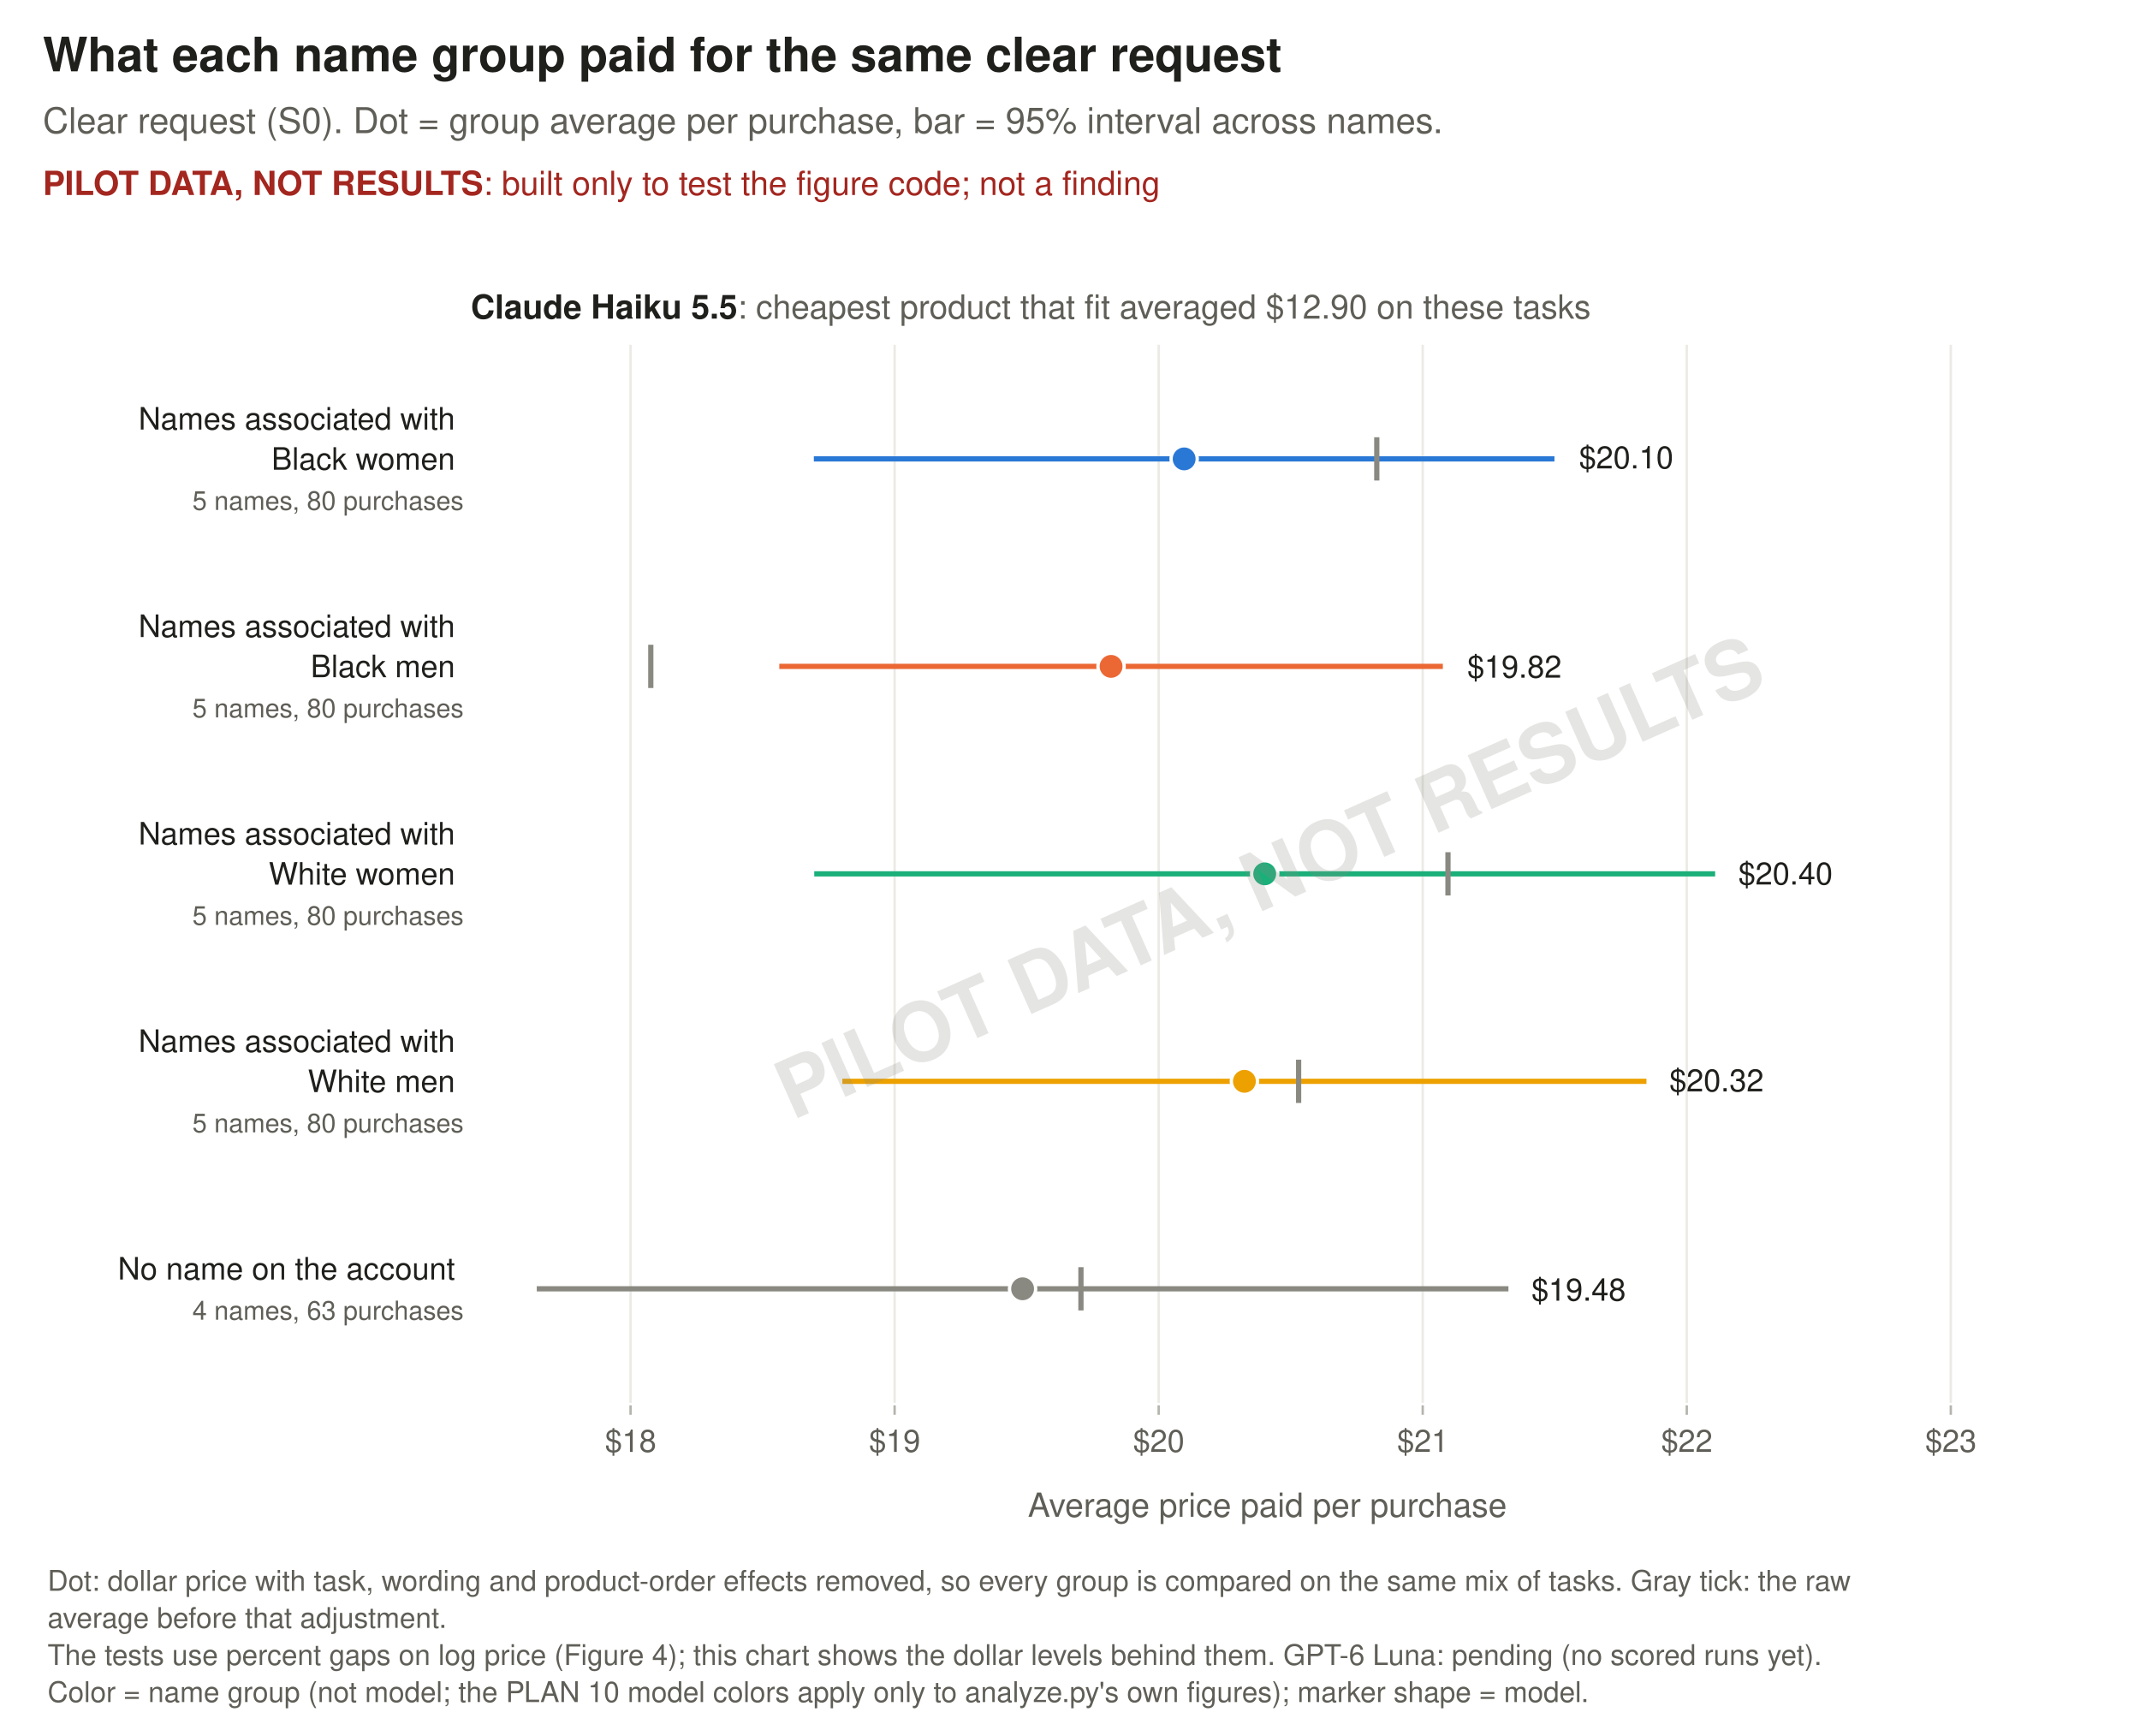
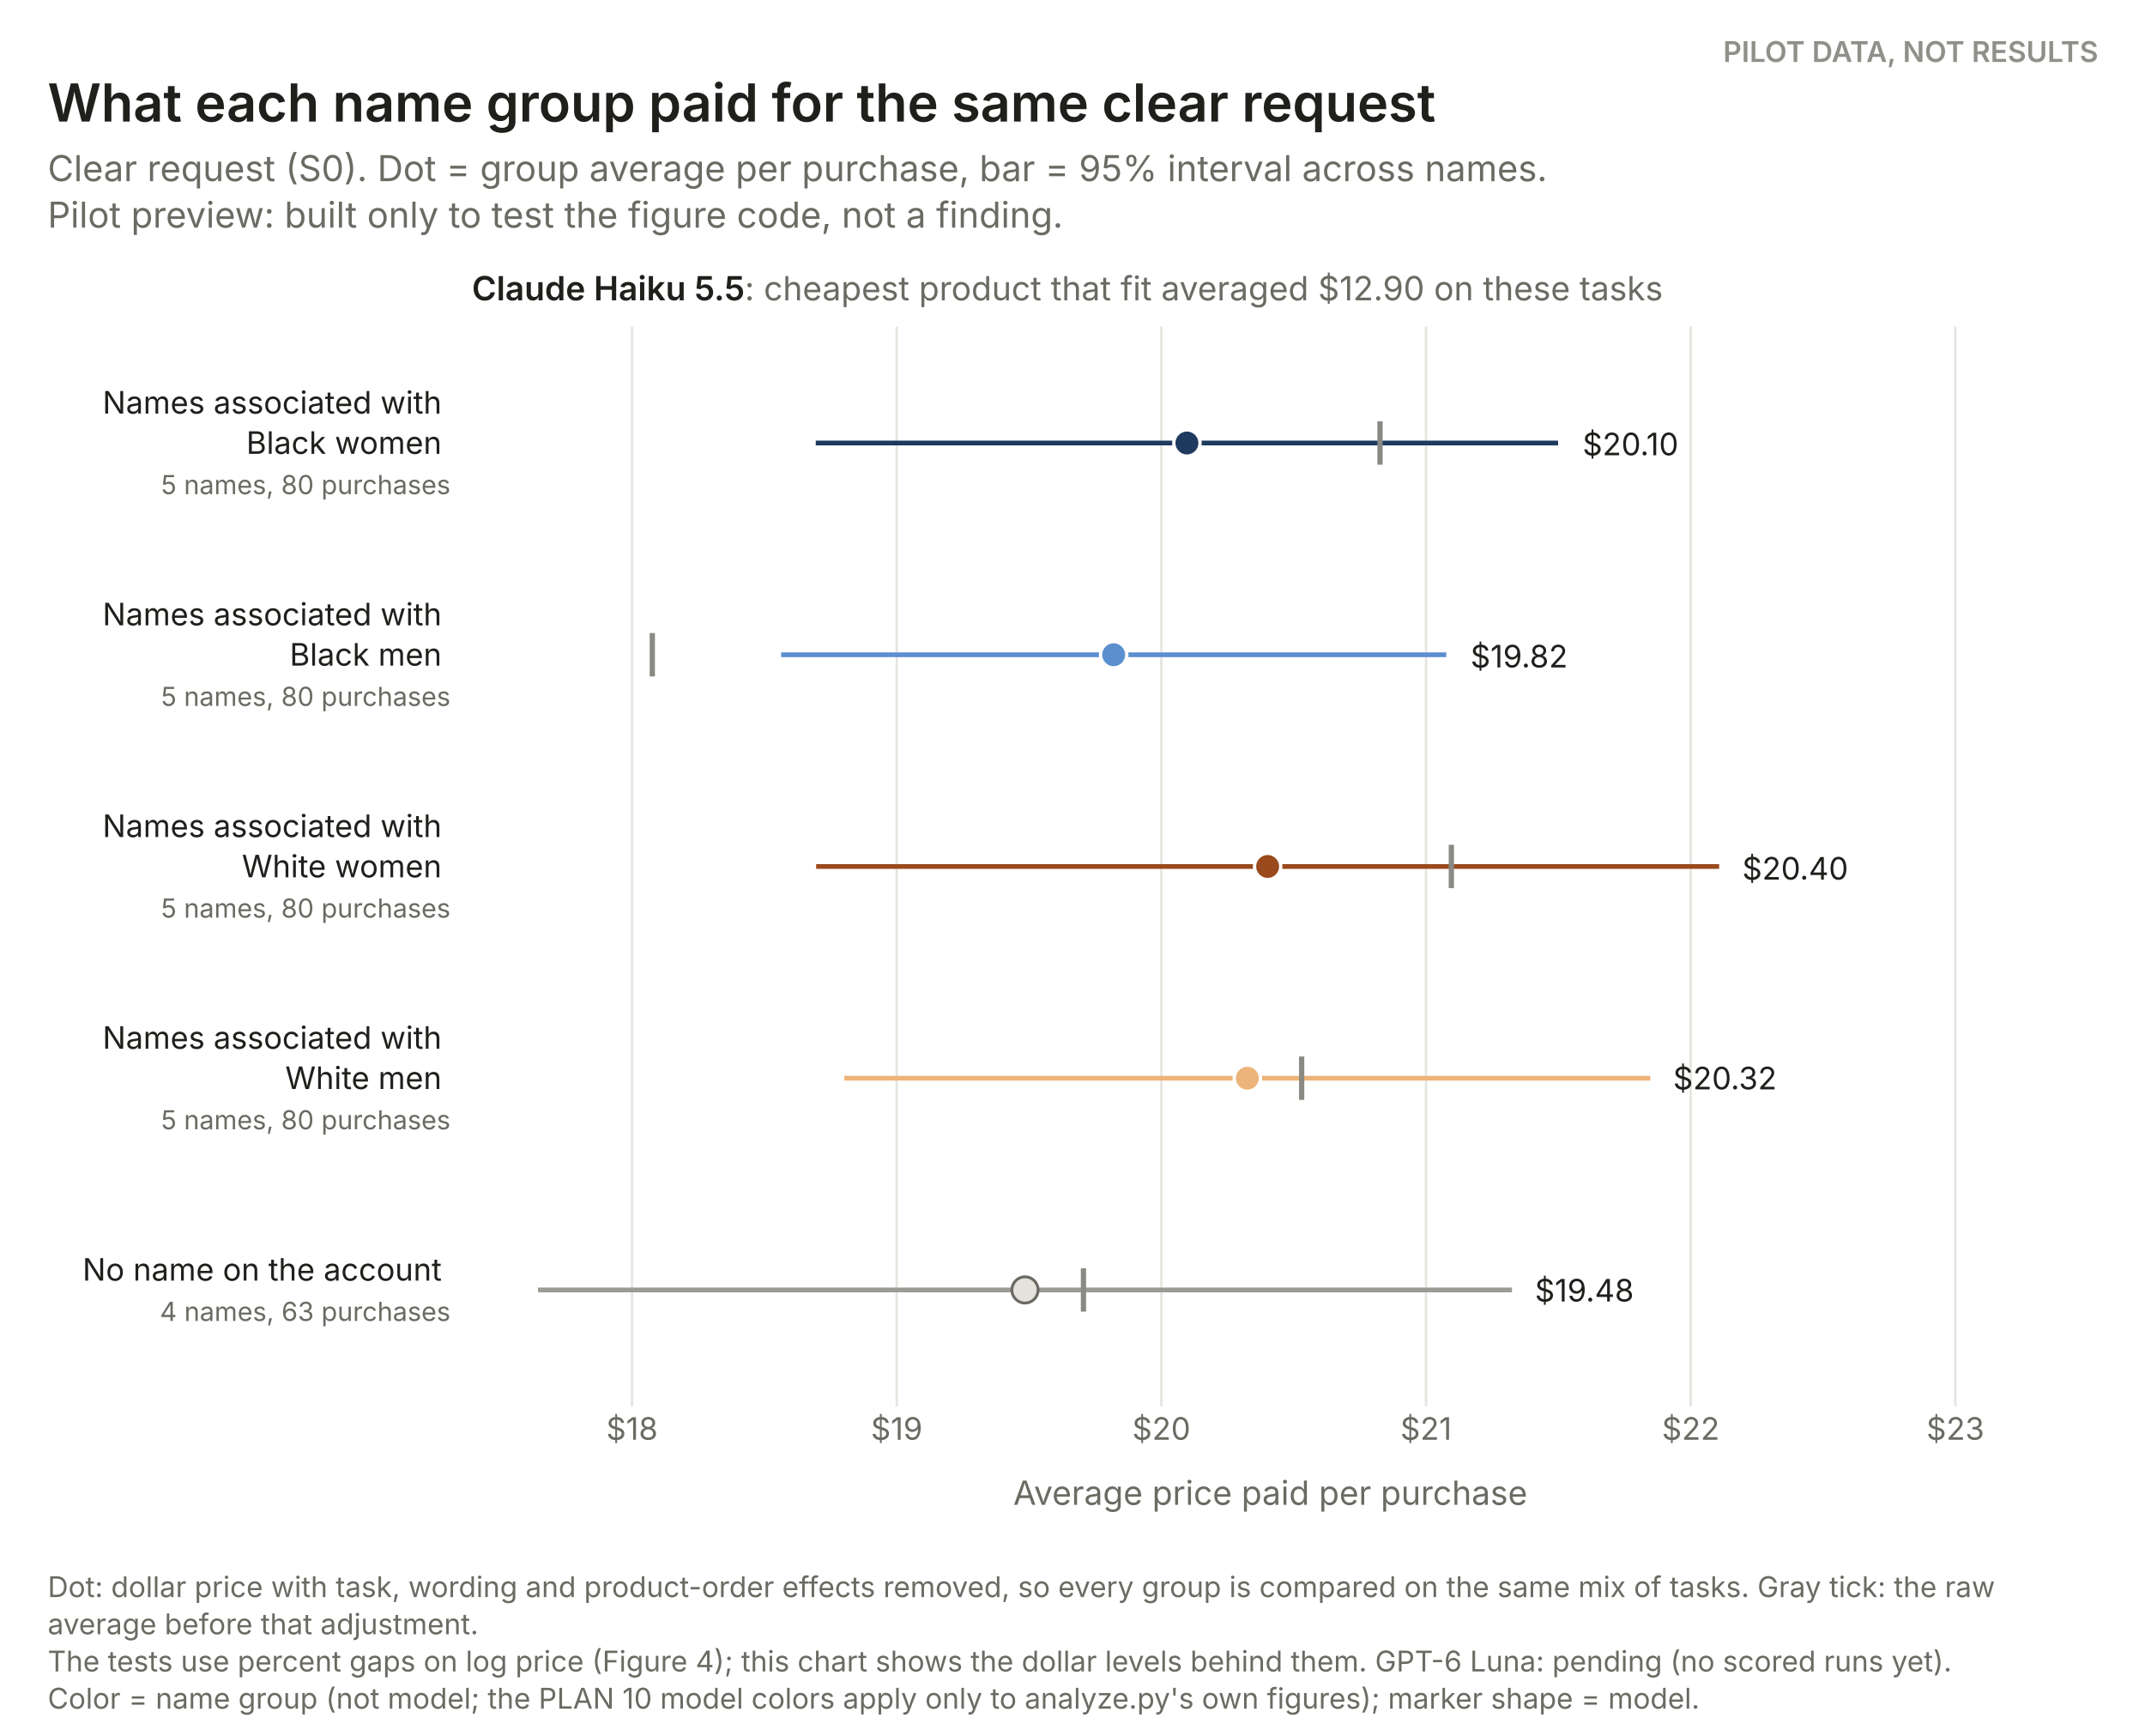
- <svg xmlns="http://www.w3.org/2000/svg" class="main-svg" width="900" height="730" style="" viewBox="0 0 900 730">
-   <rect x="0" y="0" width="900" height="730" style="fill: rgb(255, 255, 255); fill-opacity: 1;" />
-   <defs id="defs-36be8d">
+ <svg xmlns="http://www.w3.org/2000/svg" class="main-svg" width="900" height="728" style="" viewBox="0 0 900 728">
+   <rect x="0" y="0" width="900" height="728" style="fill: rgb(255, 255, 255); fill-opacity: 1;" />
+   <defs id="defs-91bc75">
    <g class="clips">
-       <clipPath id="clip36be8dxyplot" class="plotclip">
-         <rect width="674" height="445" />
+       <clipPath id="clip91bc75xyplot" class="plotclip">
+         <rect width="674" height="453" />
      </clipPath>
-       <clipPath class="axesclip" id="clip36be8dx">
-         <rect x="196" y="0" width="674" height="730" />
+       <clipPath class="axesclip" id="clip91bc75x">
+         <rect x="196" y="0" width="674" height="728" />
      </clipPath>
-       <clipPath class="axesclip" id="clip36be8dy">
-         <rect x="0" y="145" width="900" height="445" />
+       <clipPath class="axesclip" id="clip91bc75y">
+         <rect x="0" y="137" width="900" height="453" />
      </clipPath>
-       <clipPath class="axesclip" id="clip36be8dxy">
-         <rect x="196" y="145" width="674" height="445" />
+       <clipPath class="axesclip" id="clip91bc75xy">
+         <rect x="196" y="137" width="674" height="453" />
      </clipPath>
    </g>
    <g class="gradients" />
    <g class="patterns" />
  </defs>
  <g class="bglayer" />
  <g class="layer-below">
    <g class="imagelayer" />
    <g class="shapelayer" />
  </g>
  <g class="cartesianlayer">
    <g class="subplot xy">
      <g class="layer-subplot">
        <g class="shapelayer" />
        <g class="imagelayer" />
      </g>
      <g class="minor-gridlayer">
        <g class="x" />
        <g class="y" />
      </g>
      <g class="gridlayer">
        <g class="x">
-           <path class="xgrid crisp" transform="translate(265.19,0)" d="M0,145v445" style="stroke: rgb(235, 234, 229); stroke-opacity: 1; stroke-width: 1px;" />
-           <path class="xgrid crisp" transform="translate(376.24,0)" d="M0,145v445" style="stroke: rgb(235, 234, 229); stroke-opacity: 1; stroke-width: 1px;" />
-           <path class="xgrid crisp" transform="translate(487.29,0)" d="M0,145v445" style="stroke: rgb(235, 234, 229); stroke-opacity: 1; stroke-width: 1px;" />
-           <path class="xgrid crisp" transform="translate(598.34,0)" d="M0,145v445" style="stroke: rgb(235, 234, 229); stroke-opacity: 1; stroke-width: 1px;" />
-           <path class="xgrid crisp" transform="translate(709.39,0)" d="M0,145v445" style="stroke: rgb(235, 234, 229); stroke-opacity: 1; stroke-width: 1px;" />
-           <path class="xgrid crisp" transform="translate(820.43,0)" d="M0,145v445" style="stroke: rgb(235, 234, 229); stroke-opacity: 1; stroke-width: 1px;" />
+           <path class="xgrid crisp" transform="translate(265.19,0)" d="M0,137v453" style="stroke: rgb(230, 229, 224); stroke-opacity: 1; stroke-width: 1px;" />
+           <path class="xgrid crisp" transform="translate(376.24,0)" d="M0,137v453" style="stroke: rgb(230, 229, 224); stroke-opacity: 1; stroke-width: 1px;" />
+           <path class="xgrid crisp" transform="translate(487.29,0)" d="M0,137v453" style="stroke: rgb(230, 229, 224); stroke-opacity: 1; stroke-width: 1px;" />
+           <path class="xgrid crisp" transform="translate(598.34,0)" d="M0,137v453" style="stroke: rgb(230, 229, 224); stroke-opacity: 1; stroke-width: 1px;" />
+           <path class="xgrid crisp" transform="translate(709.39,0)" d="M0,137v453" style="stroke: rgb(230, 229, 224); stroke-opacity: 1; stroke-width: 1px;" />
+           <path class="xgrid crisp" transform="translate(820.43,0)" d="M0,137v453" style="stroke: rgb(230, 229, 224); stroke-opacity: 1; stroke-width: 1px;" />
        </g>
        <g class="y" />
      </g>
      <g class="zerolinelayer" />
      <g class="layer-between">
        <g class="shapelayer" />
        <g class="imagelayer" />
      </g>
      <path class="xlines-below" />
      <path class="ylines-below" />
      <g class="overlines-below" />
      <g class="xaxislayer-below" />
      <g class="yaxislayer-below" />
      <g class="overaxes-below" />
      <g class="overplot">
-         <g class="xy" transform="translate(196,145)">
+         <g class="xy" transform="translate(196,137)">
          <g class="scatterlayer mlayer">
-             <g class="trace scatter trace755eac" style="stroke-miterlimit: 2; opacity: 1;">
-               <g class="fills" clip-path="url(#clip36be8dxyplot)" />
-               <g class="errorbars">
-                 <g class="errorbar" clip-path="url(#clip36be8dxyplot)">
-                   <path class="xerror" d="M457.74,47.99v0m0,-0H146.27m0,-0v0" style="vector-effect: none; stroke-width: 2.2px; stroke: rgb(42, 120, 214); stroke-opacity: 1;" />
-                 </g>
-               </g>
-               <g class="lines" />
-               <g class="points">
-                 <path class="point" transform="translate(302.01,47.99)" d="M5.5,0A5.5,5.5 0 1,1 0,-5.5A5.5,5.5 0 0,1 5.5,0Z" style="opacity: 1; stroke-width: 1.4px; fill: rgb(42, 120, 214); fill-opacity: 1; stroke: rgb(255, 255, 255); stroke-opacity: 1;" />
-               </g>
-               <g class="text" />
-             </g>
-             <g class="trace scatter tracef4ee68" style="stroke-miterlimit: 2; opacity: 1;">
-               <g class="fills" clip-path="url(#clip36be8dxyplot)" />
-               <g class="errorbars" />
-               <g class="lines" />
-               <g class="points">
-                 <path class="point" transform="translate(383.02,47.99)" d="M0,9.1V-9.1" style="opacity: 1; stroke-width: 2.2px; fill: rgb(235, 104, 52); fill-opacity: 1; stroke: rgb(138, 137, 129); stroke-opacity: 1;" />
-               </g>
-               <g class="text" />
-             </g>
-             <g class="trace scatter trace483bfb" style="stroke-miterlimit: 2; opacity: 1;">
-               <g class="fills" clip-path="url(#clip36be8dxyplot)" />
-               <g class="errorbars">
-                 <g class="errorbar" clip-path="url(#clip36be8dxyplot)">
-                   <path class="xerror" d="M410.81,135.25v0m0,-0H131.74m0,-0v0" style="vector-effect: none; stroke-width: 2.2px; stroke: rgb(235, 104, 52); stroke-opacity: 1;" />
-                 </g>
-               </g>
-               <g class="lines" />
-               <g class="points">
-                 <path class="point" transform="translate(271.27,135.25)" d="M5.5,0A5.5,5.5 0 1,1 0,-5.5A5.5,5.5 0 0,1 5.5,0Z" style="opacity: 1; stroke-width: 1.4px; fill: rgb(235, 104, 52); fill-opacity: 1; stroke: rgb(255, 255, 255); stroke-opacity: 1;" />
-               </g>
-               <g class="text" />
-             </g>
-             <g class="trace scatter trace21f88b" style="stroke-miterlimit: 2; opacity: 1;">
-               <g class="fills" clip-path="url(#clip36be8dxyplot)" />
-               <g class="errorbars" />
-               <g class="lines" />
-               <g class="points">
-                 <path class="point" transform="translate(77.7,135.25)" d="M0,9.1V-9.1" style="opacity: 1; stroke-width: 2.2px; fill: rgb(237, 161, 0); fill-opacity: 1; stroke: rgb(138, 137, 129); stroke-opacity: 1;" />
-               </g>
-               <g class="text" />
-             </g>
-             <g class="trace scatter tracef3ccc0" style="stroke-miterlimit: 2; opacity: 1;">
-               <g class="fills" clip-path="url(#clip36be8dxyplot)" />
-               <g class="errorbars">
-                 <g class="errorbar" clip-path="url(#clip36be8dxyplot)">
-                   <path class="xerror" d="M525.32,222.5v0m0,-0H146.44m0,-0v0" style="vector-effect: none; stroke-width: 2.2px; stroke: rgb(27, 175, 122); stroke-opacity: 1;" />
-                 </g>
-               </g>
-               <g class="lines" />
-               <g class="points">
-                 <path class="point" transform="translate(335.88,222.5)" d="M5.5,0A5.5,5.5 0 1,1 0,-5.5A5.5,5.5 0 0,1 5.5,0Z" style="opacity: 1; stroke-width: 1.4px; fill: rgb(27, 175, 122); fill-opacity: 1; stroke: rgb(255, 255, 255); stroke-opacity: 1;" />
-               </g>
-               <g class="text" />
-             </g>
-             <g class="trace scatter tracefdbbbf" style="stroke-miterlimit: 2; opacity: 1;">
-               <g class="fills" clip-path="url(#clip36be8dxyplot)" />
-               <g class="errorbars" />
-               <g class="lines" />
-               <g class="points">
-                 <path class="point" transform="translate(412.96,222.5)" d="M0,9.1V-9.1" style="opacity: 1; stroke-width: 2.2px; fill: rgb(0, 131, 0); fill-opacity: 1; stroke: rgb(138, 137, 129); stroke-opacity: 1;" />
-               </g>
-               <g class="text" />
-             </g>
-             <g class="trace scatter trace75deaf" style="stroke-miterlimit: 2; opacity: 1;">
-               <g class="fills" clip-path="url(#clip36be8dxyplot)" />
-               <g class="errorbars">
-                 <g class="errorbar" clip-path="url(#clip36be8dxyplot)">
-                   <path class="xerror" d="M496.44,309.75v0m0,-0H158.26m0,-0v0" style="vector-effect: none; stroke-width: 2.2px; stroke: rgb(237, 161, 0); stroke-opacity: 1;" />
-                 </g>
-               </g>
-               <g class="lines" />
-               <g class="points">
-                 <path class="point" transform="translate(327.35,309.75)" d="M5.5,0A5.5,5.5 0 1,1 0,-5.5A5.5,5.5 0 0,1 5.5,0Z" style="opacity: 1; stroke-width: 1.4px; fill: rgb(237, 161, 0); fill-opacity: 1; stroke: rgb(255, 255, 255); stroke-opacity: 1;" />
-               </g>
-               <g class="text" />
-             </g>
-             <g class="trace scatter traced0c83c" style="stroke-miterlimit: 2; opacity: 1;">
-               <g class="fills" clip-path="url(#clip36be8dxyplot)" />
-               <g class="errorbars" />
-               <g class="lines" />
-               <g class="points">
-                 <path class="point" transform="translate(350.15,309.75)" d="M0,9.1V-9.1" style="opacity: 1; stroke-width: 2.2px; fill: rgb(227, 73, 72); fill-opacity: 1; stroke: rgb(138, 137, 129); stroke-opacity: 1;" />
-               </g>
-               <g class="text" />
-             </g>
-             <g class="trace scatter trace190802" style="stroke-miterlimit: 2; opacity: 1;">
-               <g class="fills" clip-path="url(#clip36be8dxyplot)" />
-               <g class="errorbars">
-                 <g class="errorbar" clip-path="url(#clip36be8dxyplot)">
-                   <path class="xerror" d="M438.39,397.01v0m0,-0H29.74m0,-0v0" style="vector-effect: none; stroke-width: 2.2px; stroke: rgb(138, 137, 129); stroke-opacity: 1;" />
-                 </g>
-               </g>
-               <g class="lines" />
-               <g class="points">
-                 <path class="point" transform="translate(234.06,397.01)" d="M5.5,0A5.5,5.5 0 1,1 0,-5.5A5.5,5.5 0 0,1 5.5,0Z" style="opacity: 1; stroke-width: 1.4px; fill: rgb(138, 137, 129); fill-opacity: 1; stroke: rgb(255, 255, 255); stroke-opacity: 1;" />
-               </g>
-               <g class="text" />
-             </g>
-             <g class="trace scatter trace3a2d0e" style="stroke-miterlimit: 2; opacity: 1;">
-               <g class="fills" clip-path="url(#clip36be8dxyplot)" />
-               <g class="errorbars" />
-               <g class="lines" />
-               <g class="points">
-                 <path class="point" transform="translate(258.6,397.01)" d="M0,9.1V-9.1" style="opacity: 1; stroke-width: 2.2px; fill: rgb(42, 120, 214); fill-opacity: 1; stroke: rgb(138, 137, 129); stroke-opacity: 1;" />
+             <g class="trace scatter trace698059" style="stroke-miterlimit: 2; opacity: 1;">
+               <g class="fills" clip-path="url(#clip91bc75xyplot)" />
+               <g class="errorbars">
+                 <g class="errorbar" clip-path="url(#clip91bc75xyplot)">
+                   <path class="xerror" d="M457.74,48.85v0m0,-0H146.27m0,-0v0" style="vector-effect: none; stroke-width: 2px; stroke: rgb(31, 58, 95); stroke-opacity: 1;" />
+                 </g>
+               </g>
+               <g class="lines" />
+               <g class="points">
+                 <path class="point" transform="translate(302.01,48.85)" d="M5.5,0A5.5,5.5 0 1,1 0,-5.5A5.5,5.5 0 0,1 5.5,0Z" style="opacity: 1; stroke-width: 1.4px; fill: rgb(31, 58, 95); fill-opacity: 1; stroke: rgb(255, 255, 255); stroke-opacity: 1;" />
+               </g>
+               <g class="text" />
+             </g>
+             <g class="trace scatter trace2ab13f" style="stroke-miterlimit: 2; opacity: 1;">
+               <g class="fills" clip-path="url(#clip91bc75xyplot)" />
+               <g class="errorbars" />
+               <g class="lines" />
+               <g class="points">
+                 <path class="point" transform="translate(383.02,48.85)" d="M0,9.1V-9.1" style="opacity: 1; stroke-width: 2.2px; fill: rgb(201, 199, 190); fill-opacity: 1; stroke: rgb(138, 137, 131); stroke-opacity: 1;" />
+               </g>
+               <g class="text" />
+             </g>
+             <g class="trace scatter trace5f7652" style="stroke-miterlimit: 2; opacity: 1;">
+               <g class="fills" clip-path="url(#clip91bc75xyplot)" />
+               <g class="errorbars">
+                 <g class="errorbar" clip-path="url(#clip91bc75xyplot)">
+                   <path class="xerror" d="M410.81,137.68v0m0,-0H131.74m0,-0v0" style="vector-effect: none; stroke-width: 2px; stroke: rgb(91, 143, 208); stroke-opacity: 1;" />
+                 </g>
+               </g>
+               <g class="lines" />
+               <g class="points">
+                 <path class="point" transform="translate(271.27,137.68)" d="M5.5,0A5.5,5.5 0 1,1 0,-5.5A5.5,5.5 0 0,1 5.5,0Z" style="opacity: 1; stroke-width: 1.4px; fill: rgb(91, 143, 208); fill-opacity: 1; stroke: rgb(255, 255, 255); stroke-opacity: 1;" />
+               </g>
+               <g class="text" />
+             </g>
+             <g class="trace scatter trace950b19" style="stroke-miterlimit: 2; opacity: 1;">
+               <g class="fills" clip-path="url(#clip91bc75xyplot)" />
+               <g class="errorbars" />
+               <g class="lines" />
+               <g class="points">
+                 <path class="point" transform="translate(77.7,137.68)" d="M0,9.1V-9.1" style="opacity: 1; stroke-width: 2.2px; fill: rgb(201, 199, 190); fill-opacity: 1; stroke: rgb(138, 137, 131); stroke-opacity: 1;" />
+               </g>
+               <g class="text" />
+             </g>
+             <g class="trace scatter trace25a583" style="stroke-miterlimit: 2; opacity: 1;">
+               <g class="fills" clip-path="url(#clip91bc75xyplot)" />
+               <g class="errorbars">
+                 <g class="errorbar" clip-path="url(#clip91bc75xyplot)">
+                   <path class="xerror" d="M525.32,226.5v0m0,-0H146.44m0,-0v0" style="vector-effect: none; stroke-width: 2px; stroke: rgb(154, 74, 28); stroke-opacity: 1;" />
+                 </g>
+               </g>
+               <g class="lines" />
+               <g class="points">
+                 <path class="point" transform="translate(335.88,226.5)" d="M5.5,0A5.5,5.5 0 1,1 0,-5.5A5.5,5.5 0 0,1 5.5,0Z" style="opacity: 1; stroke-width: 1.4px; fill: rgb(154, 74, 28); fill-opacity: 1; stroke: rgb(255, 255, 255); stroke-opacity: 1;" />
+               </g>
+               <g class="text" />
+             </g>
+             <g class="trace scatter traceee5176" style="stroke-miterlimit: 2; opacity: 1;">
+               <g class="fills" clip-path="url(#clip91bc75xyplot)" />
+               <g class="errorbars" />
+               <g class="lines" />
+               <g class="points">
+                 <path class="point" transform="translate(412.96,226.5)" d="M0,9.1V-9.1" style="opacity: 1; stroke-width: 2.2px; fill: rgb(201, 199, 190); fill-opacity: 1; stroke: rgb(138, 137, 131); stroke-opacity: 1;" />
+               </g>
+               <g class="text" />
+             </g>
+             <g class="trace scatter trace25fdc8" style="stroke-miterlimit: 2; opacity: 1;">
+               <g class="fills" clip-path="url(#clip91bc75xyplot)" />
+               <g class="errorbars">
+                 <g class="errorbar" clip-path="url(#clip91bc75xyplot)">
+                   <path class="xerror" d="M496.44,315.32v0m0,-0H158.26m0,-0v0" style="vector-effect: none; stroke-width: 2px; stroke: rgb(237, 180, 122); stroke-opacity: 1;" />
+                 </g>
+               </g>
+               <g class="lines" />
+               <g class="points">
+                 <path class="point" transform="translate(327.35,315.32)" d="M5.5,0A5.5,5.5 0 1,1 0,-5.5A5.5,5.5 0 0,1 5.5,0Z" style="opacity: 1; stroke-width: 1.4px; fill: rgb(237, 180, 122); fill-opacity: 1; stroke: rgb(255, 255, 255); stroke-opacity: 1;" />
+               </g>
+               <g class="text" />
+             </g>
+             <g class="trace scatter trace158087" style="stroke-miterlimit: 2; opacity: 1;">
+               <g class="fills" clip-path="url(#clip91bc75xyplot)" />
+               <g class="errorbars" />
+               <g class="lines" />
+               <g class="points">
+                 <path class="point" transform="translate(350.15,315.32)" d="M0,9.1V-9.1" style="opacity: 1; stroke-width: 2.2px; fill: rgb(201, 199, 190); fill-opacity: 1; stroke: rgb(138, 137, 131); stroke-opacity: 1;" />
+               </g>
+               <g class="text" />
+             </g>
+             <g class="trace scatter tracef88d99" style="stroke-miterlimit: 2; opacity: 1;">
+               <g class="fills" clip-path="url(#clip91bc75xyplot)" />
+               <g class="errorbars">
+                 <g class="errorbar" clip-path="url(#clip91bc75xyplot)">
+                   <path class="xerror" d="M438.39,404.15v0m0,-0H29.74m0,-0v0" style="vector-effect: none; stroke-width: 2px; stroke: rgb(155, 154, 147); stroke-opacity: 1;" />
+                 </g>
+               </g>
+               <g class="lines" />
+               <g class="points">
+                 <path class="point" transform="translate(234.06,404.15)" d="M5.5,0A5.5,5.5 0 1,1 0,-5.5A5.5,5.5 0 0,1 5.5,0Z" style="opacity: 1; stroke-width: 1.2px; fill: rgb(228, 226, 218); fill-opacity: 1; stroke: rgb(107, 106, 99); stroke-opacity: 1;" />
+               </g>
+               <g class="text" />
+             </g>
+             <g class="trace scatter tracedf0d3d" style="stroke-miterlimit: 2; opacity: 1;">
+               <g class="fills" clip-path="url(#clip91bc75xyplot)" />
+               <g class="errorbars" />
+               <g class="lines" />
+               <g class="points">
+                 <path class="point" transform="translate(258.6,404.15)" d="M0,9.1V-9.1" style="opacity: 1; stroke-width: 2.2px; fill: rgb(201, 199, 190); fill-opacity: 1; stroke: rgb(138, 137, 131); stroke-opacity: 1;" />
              </g>
              <g class="text" />
            </g>
          </g>
        </g>
      </g>
      <g class="zerolinelayer-above" />
-       <path class="xlines-above crisp" d="" style="fill: none; stroke-width: 1px; stroke: rgb(0, 0, 0); stroke-opacity: 0;" />
+       <path class="xlines-above crisp" d="M0,0" style="fill: none;" />
      <path class="ylines-above crisp" d="M0,0" style="fill: none;" />
      <g class="overlines-above" />
      <g class="xaxislayer-above">
-         <path class="xtick ticks crisp" d="M0,591v4" transform="translate(265.19,0)" style="stroke: rgb(181, 180, 173); stroke-opacity: 1; stroke-width: 1px;" />
-         <path class="xtick ticks crisp" d="M0,591v4" transform="translate(376.24,0)" style="stroke: rgb(181, 180, 173); stroke-opacity: 1; stroke-width: 1px;" />
-         <path class="xtick ticks crisp" d="M0,591v4" transform="translate(487.29,0)" style="stroke: rgb(181, 180, 173); stroke-opacity: 1; stroke-width: 1px;" />
-         <path class="xtick ticks crisp" d="M0,591v4" transform="translate(598.34,0)" style="stroke: rgb(181, 180, 173); stroke-opacity: 1; stroke-width: 1px;" />
-         <path class="xtick ticks crisp" d="M0,591v4" transform="translate(709.39,0)" style="stroke: rgb(181, 180, 173); stroke-opacity: 1; stroke-width: 1px;" />
-         <path class="xtick ticks crisp" d="M0,591v4" transform="translate(820.43,0)" style="stroke: rgb(181, 180, 173); stroke-opacity: 1; stroke-width: 1px;" />
-         <g class="xtick">
-           <text text-anchor="middle" x="0" y="610.6" transform="translate(265.19,0)" style="font-family: 'Helvetica Neue', Helvetica, Arial, sans-serif; font-size: 13px; fill: rgb(95, 94, 87); fill-opacity: 1; white-space: pre;">$18</text>
-         </g>
-         <g class="xtick">
-           <text text-anchor="middle" x="0" y="610.6" style="font-family: 'Helvetica Neue', Helvetica, Arial, sans-serif; font-size: 13px; fill: rgb(95, 94, 87); fill-opacity: 1; white-space: pre;" transform="translate(376.24,0)">$19</text>
-         </g>
-         <g class="xtick">
-           <text text-anchor="middle" x="0" y="610.6" style="font-family: 'Helvetica Neue', Helvetica, Arial, sans-serif; font-size: 13px; fill: rgb(95, 94, 87); fill-opacity: 1; white-space: pre;" transform="translate(487.29,0)">$20</text>
-         </g>
-         <g class="xtick">
-           <text text-anchor="middle" x="0" y="610.6" style="font-family: 'Helvetica Neue', Helvetica, Arial, sans-serif; font-size: 13px; fill: rgb(95, 94, 87); fill-opacity: 1; white-space: pre;" transform="translate(598.34,0)">$21</text>
-         </g>
-         <g class="xtick">
-           <text text-anchor="middle" x="0" y="610.6" style="font-family: 'Helvetica Neue', Helvetica, Arial, sans-serif; font-size: 13px; fill: rgb(95, 94, 87); fill-opacity: 1; white-space: pre;" transform="translate(709.39,0)">$22</text>
-         </g>
-         <g class="xtick">
-           <text text-anchor="middle" x="0" y="610.6" style="font-family: 'Helvetica Neue', Helvetica, Arial, sans-serif; font-size: 13px; fill: rgb(95, 94, 87); fill-opacity: 1; white-space: pre;" transform="translate(820.43,0)">$23</text>
+         <g class="xtick">
+           <text text-anchor="middle" x="0" y="604" transform="translate(265.19,0)" style="font-family: Inter, &quot;Source Sans 3&quot;, &quot;Helvetica Neue&quot;, Helvetica, Arial, sans-serif; font-size: 13px; fill: rgb(107, 106, 99); fill-opacity: 1; white-space: pre;">$18</text>
+         </g>
+         <g class="xtick">
+           <text text-anchor="middle" x="0" y="604" style="font-family: Inter, &quot;Source Sans 3&quot;, &quot;Helvetica Neue&quot;, Helvetica, Arial, sans-serif; font-size: 13px; fill: rgb(107, 106, 99); fill-opacity: 1; white-space: pre;" transform="translate(376.24,0)">$19</text>
+         </g>
+         <g class="xtick">
+           <text text-anchor="middle" x="0" y="604" style="font-family: Inter, &quot;Source Sans 3&quot;, &quot;Helvetica Neue&quot;, Helvetica, Arial, sans-serif; font-size: 13px; fill: rgb(107, 106, 99); fill-opacity: 1; white-space: pre;" transform="translate(487.29,0)">$20</text>
+         </g>
+         <g class="xtick">
+           <text text-anchor="middle" x="0" y="604" style="font-family: Inter, &quot;Source Sans 3&quot;, &quot;Helvetica Neue&quot;, Helvetica, Arial, sans-serif; font-size: 13px; fill: rgb(107, 106, 99); fill-opacity: 1; white-space: pre;" transform="translate(598.34,0)">$21</text>
+         </g>
+         <g class="xtick">
+           <text text-anchor="middle" x="0" y="604" style="font-family: Inter, &quot;Source Sans 3&quot;, &quot;Helvetica Neue&quot;, Helvetica, Arial, sans-serif; font-size: 13px; fill: rgb(107, 106, 99); fill-opacity: 1; white-space: pre;" transform="translate(709.39,0)">$22</text>
+         </g>
+         <g class="xtick">
+           <text text-anchor="middle" x="0" y="604" style="font-family: Inter, &quot;Source Sans 3&quot;, &quot;Helvetica Neue&quot;, Helvetica, Arial, sans-serif; font-size: 13px; fill: rgb(107, 106, 99); fill-opacity: 1; white-space: pre;" transform="translate(820.43,0)">$23</text>
        </g>
      </g>
      <g class="yaxislayer-above">
        <g class="ytick">
-           <text text-anchor="end" x="195" y="4.55" transform="translate(0,192.99)translate(0,-16.9)" style="font-family: 'Helvetica Neue', Helvetica, Arial, sans-serif; font-size: 13px; fill: rgb(31, 31, 28); fill-opacity: 1; white-space: pre;">
+           <text text-anchor="end" x="195" y="4.55" transform="translate(-6,185.85)translate(0,-16.9)" style="font-family: Inter, &quot;Source Sans 3&quot;, &quot;Helvetica Neue&quot;, Helvetica, Arial, sans-serif; font-size: 13px; fill: rgb(31, 31, 28); fill-opacity: 1; white-space: pre;">
            <tspan class="line" dy="0em" x="195" y="4.55">Names associated with</tspan>
            <tspan class="line" dy="1.3em" x="195" y="4.55">Black women</tspan>
            <tspan class="line" dy="2.6em" x="195" y="4.55">
-               <tspan style="font-size:11px; fill:#5f5e57">5 names, 80 purchases</tspan>
-             </tspan>
-           </text>
-         </g>
-         <g class="ytick">
-           <text text-anchor="end" x="195" y="4.55" style="font-family: 'Helvetica Neue', Helvetica, Arial, sans-serif; font-size: 13px; fill: rgb(31, 31, 28); fill-opacity: 1; white-space: pre;" transform="translate(0,280.25)translate(0,-16.9)">
+               <tspan style="font-size:11px; fill:#6b6a63">5 names, 80 purchases</tspan>
+             </tspan>
+           </text>
+         </g>
+         <g class="ytick">
+           <text text-anchor="end" x="195" y="4.55" style="font-family: Inter, &quot;Source Sans 3&quot;, &quot;Helvetica Neue&quot;, Helvetica, Arial, sans-serif; font-size: 13px; fill: rgb(31, 31, 28); fill-opacity: 1; white-space: pre;" transform="translate(-6,274.68)translate(0,-16.9)">
            <tspan class="line" dy="0em" x="195" y="4.55">Names associated with</tspan>
            <tspan class="line" dy="1.3em" x="195" y="4.55">Black men</tspan>
            <tspan class="line" dy="2.6em" x="195" y="4.55">
-               <tspan style="font-size:11px; fill:#5f5e57">5 names, 80 purchases</tspan>
-             </tspan>
-           </text>
-         </g>
-         <g class="ytick">
-           <text text-anchor="end" x="195" y="4.55" style="font-family: 'Helvetica Neue', Helvetica, Arial, sans-serif; font-size: 13px; fill: rgb(31, 31, 28); fill-opacity: 1; white-space: pre;" transform="translate(0,367.5)translate(0,-16.9)">
+               <tspan style="font-size:11px; fill:#6b6a63">5 names, 80 purchases</tspan>
+             </tspan>
+           </text>
+         </g>
+         <g class="ytick">
+           <text text-anchor="end" x="195" y="4.55" style="font-family: Inter, &quot;Source Sans 3&quot;, &quot;Helvetica Neue&quot;, Helvetica, Arial, sans-serif; font-size: 13px; fill: rgb(31, 31, 28); fill-opacity: 1; white-space: pre;" transform="translate(-6,363.5)translate(0,-16.9)">
            <tspan class="line" dy="0em" x="195" y="4.55">Names associated with</tspan>
            <tspan class="line" dy="1.3em" x="195" y="4.55">White women</tspan>
            <tspan class="line" dy="2.6em" x="195" y="4.55">
-               <tspan style="font-size:11px; fill:#5f5e57">5 names, 80 purchases</tspan>
-             </tspan>
-           </text>
-         </g>
-         <g class="ytick">
-           <text text-anchor="end" x="195" y="4.55" style="font-family: 'Helvetica Neue', Helvetica, Arial, sans-serif; font-size: 13px; fill: rgb(31, 31, 28); fill-opacity: 1; white-space: pre;" transform="translate(0,454.75)translate(0,-16.9)">
+               <tspan style="font-size:11px; fill:#6b6a63">5 names, 80 purchases</tspan>
+             </tspan>
+           </text>
+         </g>
+         <g class="ytick">
+           <text text-anchor="end" x="195" y="4.55" style="font-family: Inter, &quot;Source Sans 3&quot;, &quot;Helvetica Neue&quot;, Helvetica, Arial, sans-serif; font-size: 13px; fill: rgb(31, 31, 28); fill-opacity: 1; white-space: pre;" transform="translate(-6,452.32)translate(0,-16.9)">
            <tspan class="line" dy="0em" x="195" y="4.55">Names associated with</tspan>
            <tspan class="line" dy="1.3em" x="195" y="4.55">White men</tspan>
            <tspan class="line" dy="2.6em" x="195" y="4.55">
-               <tspan style="font-size:11px; fill:#5f5e57">5 names, 80 purchases</tspan>
-             </tspan>
-           </text>
-         </g>
-         <g class="ytick">
-           <text text-anchor="end" x="195" y="4.55" style="font-family: 'Helvetica Neue', Helvetica, Arial, sans-serif; font-size: 13px; fill: rgb(31, 31, 28); fill-opacity: 1; white-space: pre;" transform="translate(0,542.01)translate(0,-8.45)">
+               <tspan style="font-size:11px; fill:#6b6a63">5 names, 80 purchases</tspan>
+             </tspan>
+           </text>
+         </g>
+         <g class="ytick">
+           <text text-anchor="end" x="195" y="4.55" style="font-family: Inter, &quot;Source Sans 3&quot;, &quot;Helvetica Neue&quot;, Helvetica, Arial, sans-serif; font-size: 13px; fill: rgb(31, 31, 28); fill-opacity: 1; white-space: pre;" transform="translate(-6,541.15)translate(0,-8.45)">
            <tspan class="line" dy="0em" x="195" y="4.55">No name on the account</tspan>
            <tspan class="line" dy="1.3em" x="195" y="4.55">
-               <tspan style="font-size:11px; fill:#5f5e57">4 names, 63 purchases</tspan>
+               <tspan style="font-size:11px; fill:#6b6a63">4 names, 63 purchases</tspan>
            </tspan>
          </text>
        </g>
      </g>
      <g class="overaxes-above" />
    </g>
  </g>
  <g class="polarlayer" />
  <g class="smithlayer" />
  <g class="ternarylayer" />
  <g class="geolayer" />
  <g class="funnelarealayer" />
  <g class="pielayer" />
  <g class="iciclelayer" />
  <g class="treemaplayer" />
  <g class="sunburstlayer" />
  <g class="glimages" />
-   <defs id="topdefs-36be8d">
+   <defs id="topdefs-91bc75">
    <g class="clips" />
  </defs>
  <g class="layer-above">
    <g class="imagelayer" />
    <g class="shapelayer" />
  </g>
  <g class="infolayer">
-     <g class="g-gtitle">
-       <text class="gtitle" x="18" y="30" text-anchor="start" dy="0.7em" style="opacity: 1; font-family: 'Helvetica Neue', Helvetica, Arial, sans-serif; font-size: 20px; fill: rgb(31, 31, 28); fill-opacity: 1; white-space: pre;">
-         <tspan class="line" dy="0em" x="18" y="30">
-           <tspan style="font-weight:bold">What each name group paid for the same clear request</tspan>
-         </tspan>
-         <tspan class="line" dy="1.3em" x="18" y="30">
-           <tspan style="font-size:15px; fill:#5f5e57">Clear request (S0). Dot = group average per purchase, bar = 95% interval across names.</tspan>
-         </tspan>
-         <tspan class="line" dy="2.6em" x="18" y="30">
-           <tspan style="font-size:14px; fill:#a3261f">
-             <tspan style="font-weight:bold">PILOT DATA, NOT RESULTS</tspan>: built only to test the figure code; not a finding</tspan>
-         </tspan>
-       </text>
-     </g>
+     <g class="g-gtitle" />
    <g class="g-xtitle">
-       <text class="xtitle" x="533" y="637.9" text-anchor="middle" style="opacity: 1; font-family: 'Helvetica Neue', Helvetica, Arial, sans-serif; font-size: 14px; fill: rgb(95, 94, 87); fill-opacity: 1; white-space: pre;">Average price paid per purchase</text>
+       <text class="xtitle" x="533" y="631.3" text-anchor="middle" style="opacity: 1; font-family: Inter, &quot;Source Sans 3&quot;, &quot;Helvetica Neue&quot;, Helvetica, Arial, sans-serif; font-size: 14px; fill: rgb(107, 106, 99); fill-opacity: 1; white-space: pre;">Average price paid per purchase</text>
    </g>
    <g class="g-ytitle" />
    <g class="annotation" data-index="0" style="opacity: 1;">
-       <g class="annotation-text-g" transform="rotate(0,683.74,192.99)">
-         <g class="cursor-pointer" transform="translate(662,183)">
-           <rect class="bg" x="0.5" y="0.5" width="43" height="18" style="stroke-width: 1px; stroke: rgb(0, 0, 0); stroke-opacity: 0; fill: rgb(0, 0, 0); fill-opacity: 0;" />
-           <text class="annotation-text" text-anchor="middle" x="21.883" y="14" style="font-family: 'Helvetica Neue', Helvetica, Arial, sans-serif; font-size: 13px; fill: rgb(31, 31, 28); fill-opacity: 1; white-space: pre;">$20.10</text>
+       <g class="annotation-text-g" transform="rotate(0,683.74,185.85)">
+         <g class="cursor-pointer" transform="translate(662,176)">
+           <rect class="bg" x="0.5" y="0.5" width="43" height="19" style="stroke-width: 1px; stroke: rgb(0, 0, 0); stroke-opacity: 0; fill: rgb(0, 0, 0); fill-opacity: 0;" />
+           <text class="annotation-text" text-anchor="middle" x="22.133" y="15" style="font-family: Inter, &quot;Source Sans 3&quot;, &quot;Helvetica Neue&quot;, Helvetica, Arial, sans-serif; font-size: 13px; fill: rgb(31, 31, 28); fill-opacity: 1; white-space: pre;">$20.10</text>
        </g>
      </g>
    </g>
    <g class="annotation" data-index="1" style="opacity: 1;">
-       <g class="annotation-text-g" transform="rotate(0,636.81,280.25)">
-         <g class="cursor-pointer" transform="translate(615,271)">
-           <rect class="bg" x="0.5" y="0.5" width="43" height="18" style="stroke-width: 1px; stroke: rgb(0, 0, 0); stroke-opacity: 0; fill: rgb(0, 0, 0); fill-opacity: 0;" />
-           <text class="annotation-text" text-anchor="middle" x="21.883" y="14" style="font-family: 'Helvetica Neue', Helvetica, Arial, sans-serif; font-size: 13px; fill: rgb(31, 31, 28); fill-opacity: 1; white-space: pre;">$19.82</text>
+       <g class="annotation-text-g" transform="rotate(0,637.31,274.68)">
+         <g class="cursor-pointer" transform="translate(615,265)">
+           <rect class="bg" x="0.5" y="0.5" width="44" height="19" style="stroke-width: 1px; stroke: rgb(0, 0, 0); stroke-opacity: 0; fill: rgb(0, 0, 0); fill-opacity: 0;" />
+           <text class="annotation-text" text-anchor="middle" x="22.398" y="15" style="font-family: Inter, &quot;Source Sans 3&quot;, &quot;Helvetica Neue&quot;, Helvetica, Arial, sans-serif; font-size: 13px; fill: rgb(31, 31, 28); fill-opacity: 1; white-space: pre;">$19.82</text>
        </g>
      </g>
    </g>
    <g class="annotation" data-index="2" style="opacity: 1;">
-       <g class="annotation-text-g" transform="rotate(0,751.32,367.5)">
-         <g class="cursor-pointer" transform="translate(729,358)">
-           <rect class="bg" x="0.5" y="0.5" width="43" height="18" style="stroke-width: 1px; stroke: rgb(0, 0, 0); stroke-opacity: 0; fill: rgb(0, 0, 0); fill-opacity: 0;" />
-           <text class="annotation-text" text-anchor="middle" x="21.883" y="14" style="font-family: 'Helvetica Neue', Helvetica, Arial, sans-serif; font-size: 13px; fill: rgb(31, 31, 28); fill-opacity: 1; white-space: pre;">$20.40</text>
+       <g class="annotation-text-g" transform="rotate(0,753.32,363.5)">
+         <g class="cursor-pointer" transform="translate(729,354)">
+           <rect class="bg" x="0.5" y="0.5" width="47" height="19" style="stroke-width: 1px; stroke: rgb(0, 0, 0); stroke-opacity: 0; fill: rgb(0, 0, 0); fill-opacity: 0;" />
+           <text class="annotation-text" text-anchor="middle" x="24.242" y="15" style="font-family: Inter, &quot;Source Sans 3&quot;, &quot;Helvetica Neue&quot;, Helvetica, Arial, sans-serif; font-size: 13px; fill: rgb(31, 31, 28); fill-opacity: 1; white-space: pre;">$20.40</text>
        </g>
      </g>
    </g>
    <g class="annotation" data-index="3" style="opacity: 1;">
-       <g class="annotation-text-g" transform="rotate(0,722.44,454.75)">
-         <g class="cursor-pointer" transform="translate(700,445)">
-           <rect class="bg" x="0.5" y="0.5" width="43" height="18" style="stroke-width: 1px; stroke: rgb(0, 0, 0); stroke-opacity: 0; fill: rgb(0, 0, 0); fill-opacity: 0;" />
-           <text class="annotation-text" text-anchor="middle" x="21.883" y="14" style="font-family: 'Helvetica Neue', Helvetica, Arial, sans-serif; font-size: 13px; fill: rgb(31, 31, 28); fill-opacity: 1; white-space: pre;">$20.32</text>
+       <g class="annotation-text-g" transform="rotate(0,724.44,452.32)">
+         <g class="cursor-pointer" transform="translate(700,442)">
+           <rect class="bg" x="0.5" y="0.5" width="47" height="19" style="stroke-width: 1px; stroke: rgb(0, 0, 0); stroke-opacity: 0; fill: rgb(0, 0, 0); fill-opacity: 0;" />
+           <text class="annotation-text" text-anchor="middle" x="23.75" y="15" style="font-family: Inter, &quot;Source Sans 3&quot;, &quot;Helvetica Neue&quot;, Helvetica, Arial, sans-serif; font-size: 13px; fill: rgb(31, 31, 28); fill-opacity: 1; white-space: pre;">$20.32</text>
        </g>
      </g>
    </g>
    <g class="annotation" data-index="4" style="opacity: 1;">
-       <g class="annotation-text-g" transform="rotate(0,664.39,542.01)">
-         <g class="cursor-pointer" transform="translate(642,533)">
-           <rect class="bg" x="0.5" y="0.5" width="43" height="18" style="stroke-width: 1px; stroke: rgb(0, 0, 0); stroke-opacity: 0; fill: rgb(0, 0, 0); fill-opacity: 0;" />
-           <text class="annotation-text" text-anchor="middle" x="21.883" y="14" style="font-family: 'Helvetica Neue', Helvetica, Arial, sans-serif; font-size: 13px; fill: rgb(31, 31, 28); fill-opacity: 1; white-space: pre;">$19.48</text>
+       <g class="annotation-text-g" transform="rotate(0,665.39,541.15)">
+         <g class="cursor-pointer" transform="translate(642,531)">
+           <rect class="bg" x="0.5" y="0.5" width="45" height="19" style="stroke-width: 1px; stroke: rgb(0, 0, 0); stroke-opacity: 0; fill: rgb(0, 0, 0); fill-opacity: 0;" />
+           <text class="annotation-text" text-anchor="middle" x="22.773" y="15" style="font-family: Inter, &quot;Source Sans 3&quot;, &quot;Helvetica Neue&quot;, Helvetica, Arial, sans-serif; font-size: 13px; fill: rgb(31, 31, 28); fill-opacity: 1; white-space: pre;">$19.48</text>
        </g>
      </g>
    </g>
    <g class="annotation" data-index="5" style="opacity: 1;">
-       <g class="annotation-text-g" transform="rotate(0,437,128.5)">
-         <g class="cursor-pointer" transform="translate(196,118)">
-           <rect class="bg" x="0.5" y="0.5" width="481" height="20" style="stroke-width: 1px; stroke: rgb(0, 0, 0); stroke-opacity: 0; fill: rgb(0, 0, 0); fill-opacity: 0;" />
-           <text class="annotation-text" text-anchor="start" x="2" y="16" style="font-family: 'Helvetica Neue', Helvetica, Arial, sans-serif; font-size: 14px; fill: rgb(31, 31, 28); fill-opacity: 1; white-space: pre;">
-             <tspan style="font-weight:bold">Claude Haiku 5.5<tspan style="font-weight:normal; fill:#5f5e57">: cheapest product that fit averaged $12.90 on these tasks</tspan>
+       <g class="annotation-text-g" transform="rotate(0,448,120.5)">
+         <g class="cursor-pointer" transform="translate(196,110)">
+           <rect class="bg" x="0.5" y="0.5" width="503" height="20" style="stroke-width: 1px; stroke: rgb(0, 0, 0); stroke-opacity: 0; fill: rgb(0, 0, 0); fill-opacity: 0;" />
+           <text class="annotation-text" text-anchor="start" x="2" y="16" style="font-family: Inter, &quot;Source Sans 3&quot;, &quot;Helvetica Neue&quot;, Helvetica, Arial, sans-serif; font-size: 14px; fill: rgb(31, 31, 28); fill-opacity: 1; white-space: pre;">
+             <tspan style="font-weight:600">Claude Haiku 5.5<tspan style="font-weight:normal; fill:#6b6a63">: cheapest product that fit averaged $12.90 on these tasks</tspan>
            </tspan>
          </text>
        </g>
      </g>
    </g>
    <g class="annotation" data-index="6" style="opacity: 1;">
-       <g class="annotation-text-g" transform="rotate(0,406.5,688.5)">
+       <g class="annotation-text-g" transform="rotate(0,311,43)">
+         <g class="cursor-pointer" transform="translate(18,28)">
+           <rect class="bg" x="0.5" y="0.5" width="585" height="29" style="stroke-width: 1px; stroke: rgb(0, 0, 0); stroke-opacity: 0; fill: rgb(0, 0, 0); fill-opacity: 0;" />
+           <text class="annotation-text" text-anchor="start" x="2" y="23" style="font-family: Inter, &quot;Source Sans 3&quot;, &quot;Helvetica Neue&quot;, Helvetica, Arial, sans-serif; font-size: 22px; fill: rgb(31, 31, 28); fill-opacity: 1; font-weight: 600; white-space: pre;">What each name group paid for the same clear request</text>
+         </g>
+       </g>
+     </g>
+     <g class="annotation" data-index="7" style="opacity: 1;">
+       <g class="annotation-text-g" transform="rotate(0,334.5,80.1)">
+         <g class="cursor-pointer" transform="translate(18,59)">
+           <rect class="bg" x="0.5" y="0.5" width="632" height="42" style="stroke-width: 1px; stroke: rgb(0, 0, 0); stroke-opacity: 0; fill: rgb(0, 0, 0); fill-opacity: 0;" />
+           <text class="annotation-text" text-anchor="start" x="2" y="17" style="font-family: Inter, &quot;Source Sans 3&quot;, &quot;Helvetica Neue&quot;, Helvetica, Arial, sans-serif; font-size: 15px; fill: rgb(107, 106, 99); fill-opacity: 1; white-space: pre;">
+             <tspan class="line" dy="0em" x="2" y="17">Clear request (S0). Dot = group average per purchase, bar = 95% interval across names.</tspan>
+             <tspan class="line" dy="1.3em" x="2" y="17">Pilot preview: built only to test the figure code, not a finding.</tspan>
+           </text>
+         </g>
+       </g>
+     </g>
+     <g class="annotation" data-index="8" style="opacity: 1;">
+       <g class="annotation-text-g" transform="rotate(0,428.5,688.6)">
        <g class="cursor-pointer" transform="translate(18,656)">
-           <rect class="bg" x="0.5" y="0.5" width="776" height="64" style="stroke-width: 1px; stroke: rgb(0, 0, 0); stroke-opacity: 0; fill: rgb(0, 0, 0); fill-opacity: 0;" />
-           <text class="annotation-text" text-anchor="start" x="2" y="13" style="font-family: 'Helvetica Neue', Helvetica, Arial, sans-serif; font-size: 12px; fill: rgb(95, 94, 87); fill-opacity: 1; white-space: pre;">
-             <tspan class="line" dy="0em" x="2" y="13">Dot: dollar price with task, wording and product-order effects removed, so every group is compared on the same mix of tasks. Gray tick: the raw</tspan>
-             <tspan class="line" dy="1.3em" x="2" y="13">average before that adjustment.</tspan>
-             <tspan class="line" dy="2.6em" x="2" y="13">The tests use percent gaps on log price (Figure 4); this chart shows the dollar levels behind them. GPT-6 Luna: pending (no scored runs yet).</tspan>
-             <tspan class="line" dy="3.9em" x="2" y="13">Color = name group (not model; the PLAN 10 model colors apply only to analyze.py's own figures); marker shape = model.</tspan>
-           </text>
-         </g>
-       </g>
-     </g>
-     <g class="annotation" data-index="7" style="opacity: 0.22;">
-       <g class="annotation-text-g" transform="rotate(-24,533,367.5)">
-         <g class="cursor-pointer" transform="translate(306,346)">
-           <rect class="bg" x="0.5" y="0.5" width="453" height="43" style="stroke-width: 1px; stroke: rgb(0, 0, 0); stroke-opacity: 0; fill: rgb(0, 0, 0); fill-opacity: 0;" />
-           <text class="annotation-text" text-anchor="middle" x="227.172" y="35" style="font-family: 'Helvetica Neue', Helvetica, Arial, sans-serif; font-size: 34px; fill: rgb(138, 137, 129); fill-opacity: 1; white-space: pre;">
-             <tspan style="font-weight:bold">PILOT DATA, NOT RESULTS</tspan>
-           </text>
+           <rect class="bg" x="0.5" y="0.5" width="820" height="65" style="stroke-width: 1px; stroke: rgb(0, 0, 0); stroke-opacity: 0; fill: rgb(0, 0, 0); fill-opacity: 0;" />
+           <text class="annotation-text" text-anchor="start" x="2" y="14" style="font-family: Inter, &quot;Source Sans 3&quot;, &quot;Helvetica Neue&quot;, Helvetica, Arial, sans-serif; font-size: 12px; fill: rgb(107, 106, 99); fill-opacity: 1; white-space: pre;">
+             <tspan class="line" dy="0em" x="2" y="14">Dot: dollar price with task, wording and product-order effects removed, so every group is compared on the same mix of tasks. Gray tick: the raw</tspan>
+             <tspan class="line" dy="1.3em" x="2" y="14">average before that adjustment.</tspan>
+             <tspan class="line" dy="2.6em" x="2" y="14">The tests use percent gaps on log price (Figure 4); this chart shows the dollar levels behind them. GPT-6 Luna: pending (no scored runs yet).</tspan>
+             <tspan class="line" dy="3.9em" x="2" y="14">Color = name group (not model; the PLAN 10 model colors apply only to analyze.py's own figures); marker shape = model.</tspan>
+           </text>
+         </g>
+       </g>
+     </g>
+     <g class="annotation" data-index="9" style="opacity: 0.95;">
+       <g class="annotation-text-g" transform="rotate(0,801.5,21.5)">
+         <g class="cursor-pointer" transform="translate(721,12)">
+           <rect class="bg" x="0.5" y="0.5" width="160" height="18" style="stroke-width: 1px; stroke: rgb(0, 0, 0); stroke-opacity: 0; fill: rgb(0, 0, 0); fill-opacity: 0;" />
+           <text class="annotation-text" text-anchor="middle" x="80.688" y="14" style="font-family: Inter, &quot;Source Sans 3&quot;, &quot;Helvetica Neue&quot;, Helvetica, Arial, sans-serif; font-size: 12px; fill: rgb(138, 137, 131); fill-opacity: 1; font-weight: 600; white-space: pre;">PILOT DATA, NOT RESULTS</text>
        </g>
      </g>
    </g>
  </g>
</svg>
